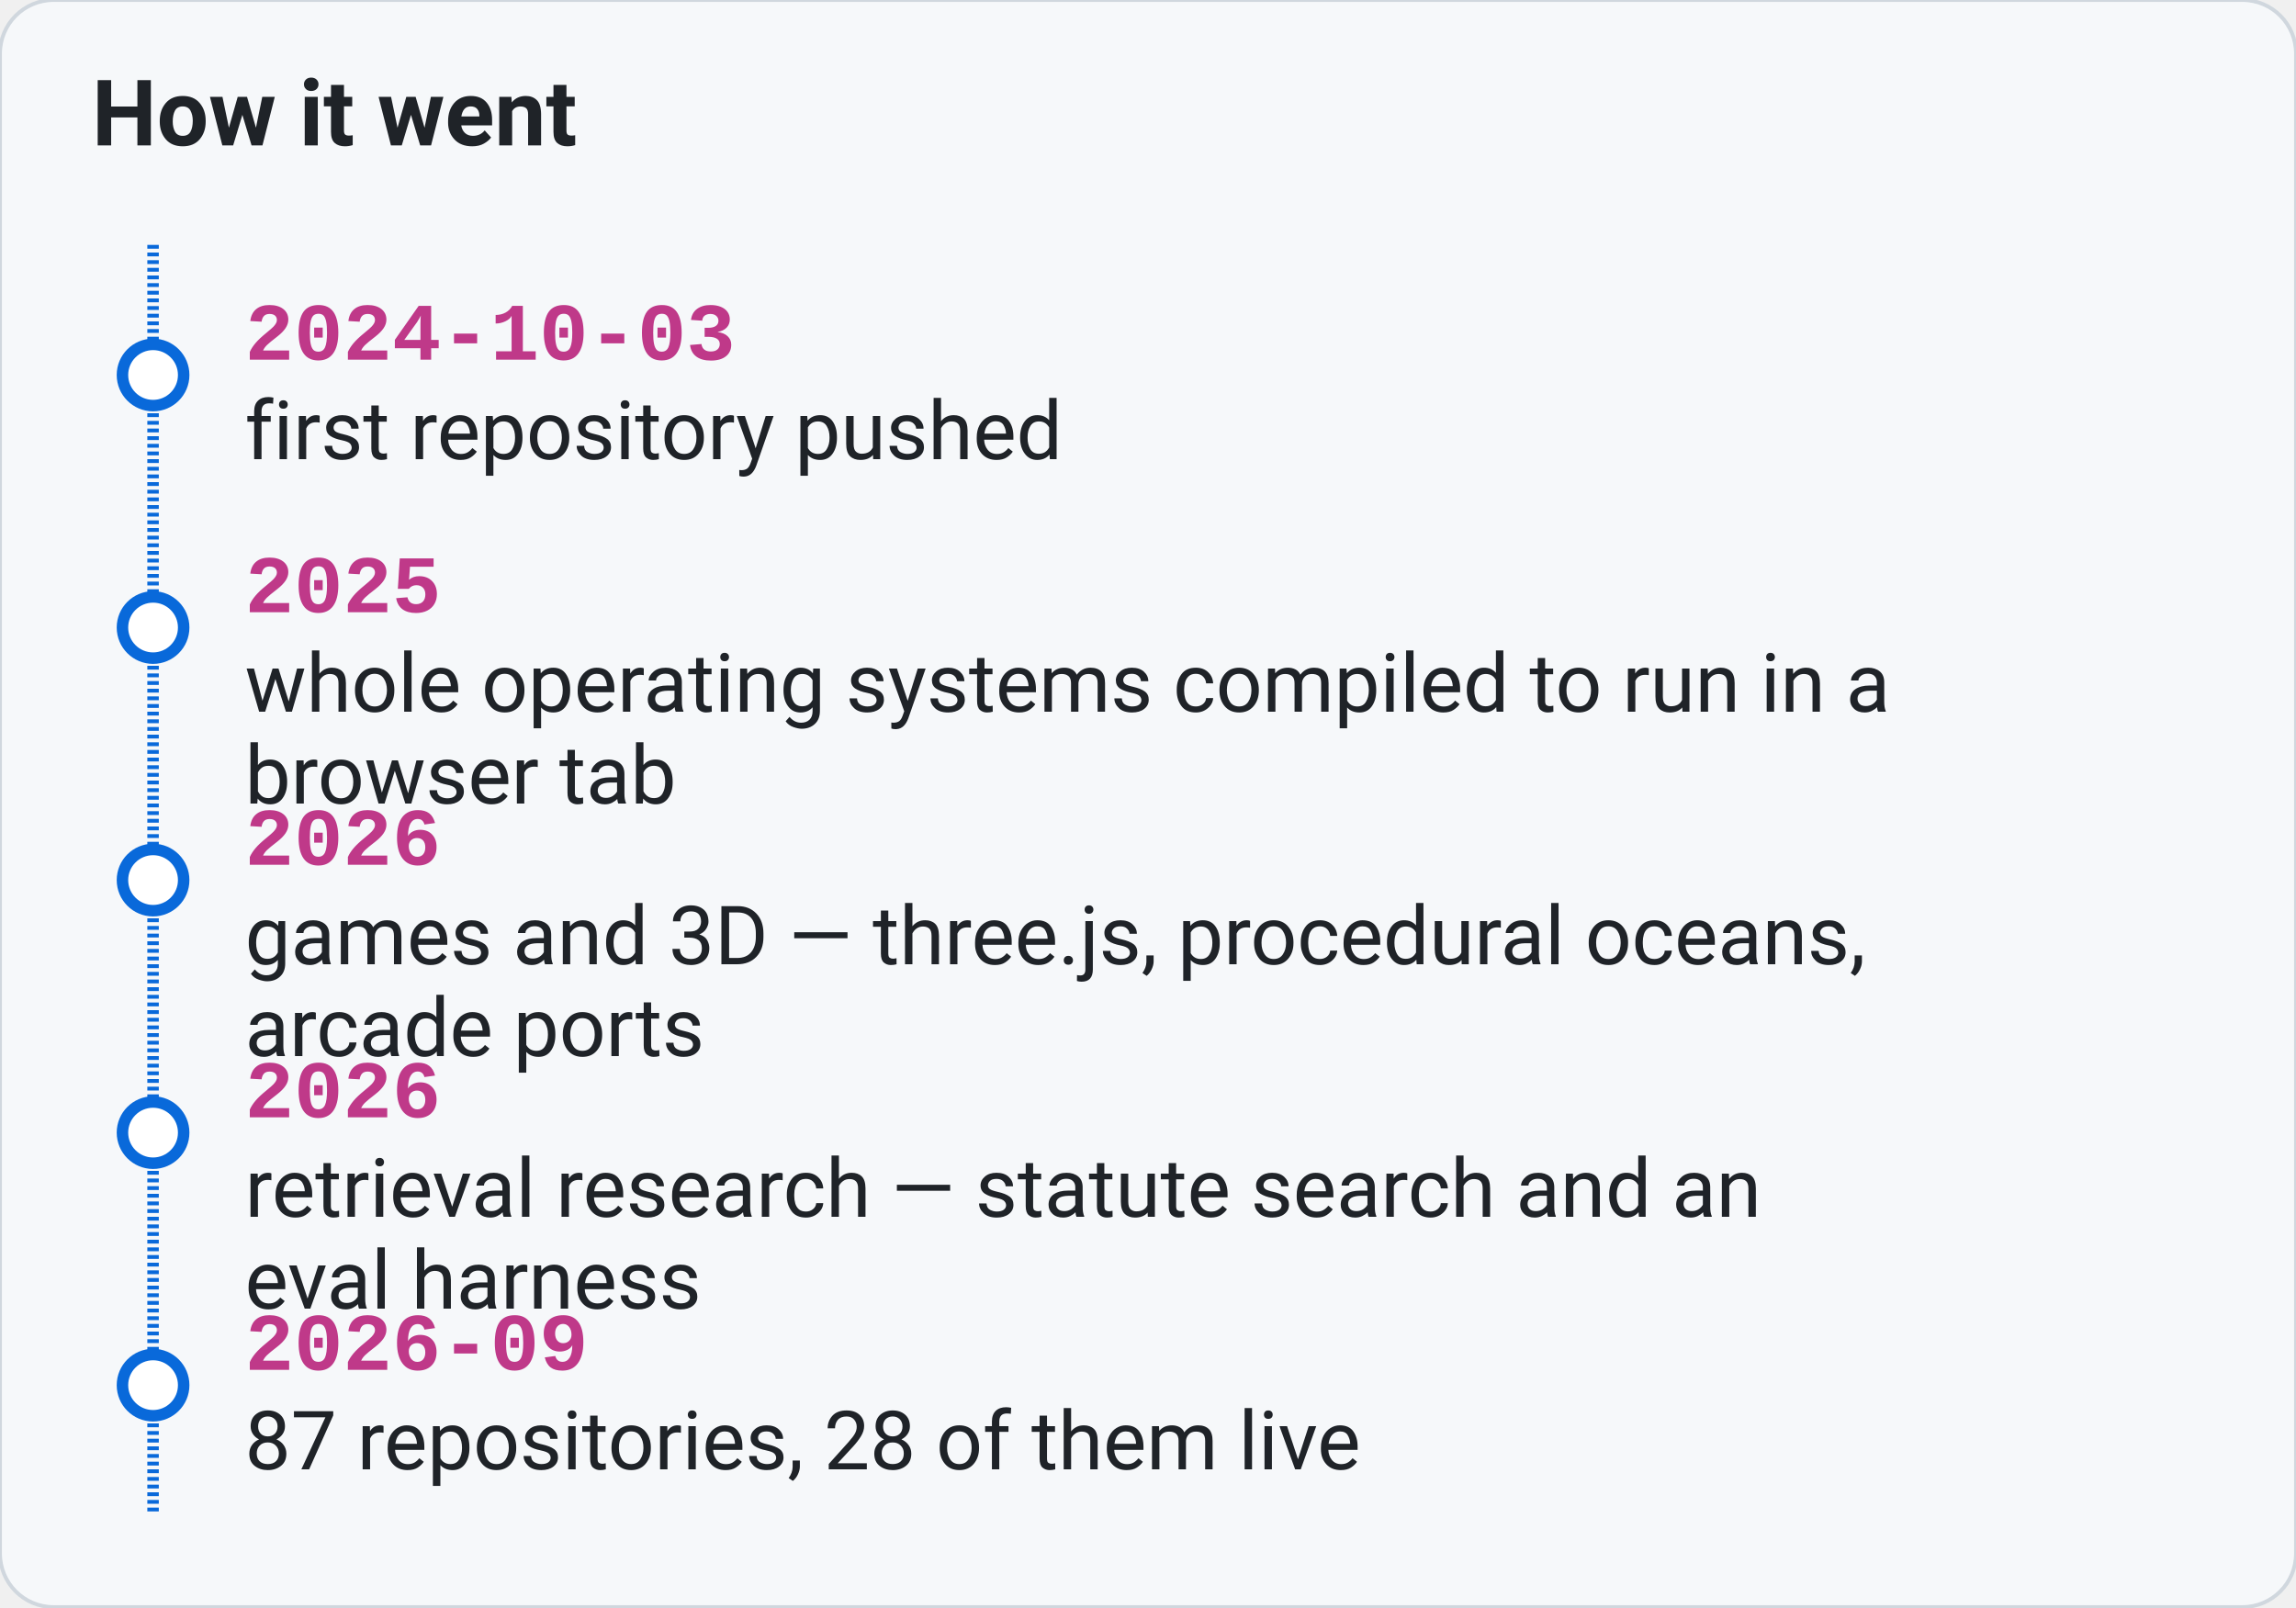
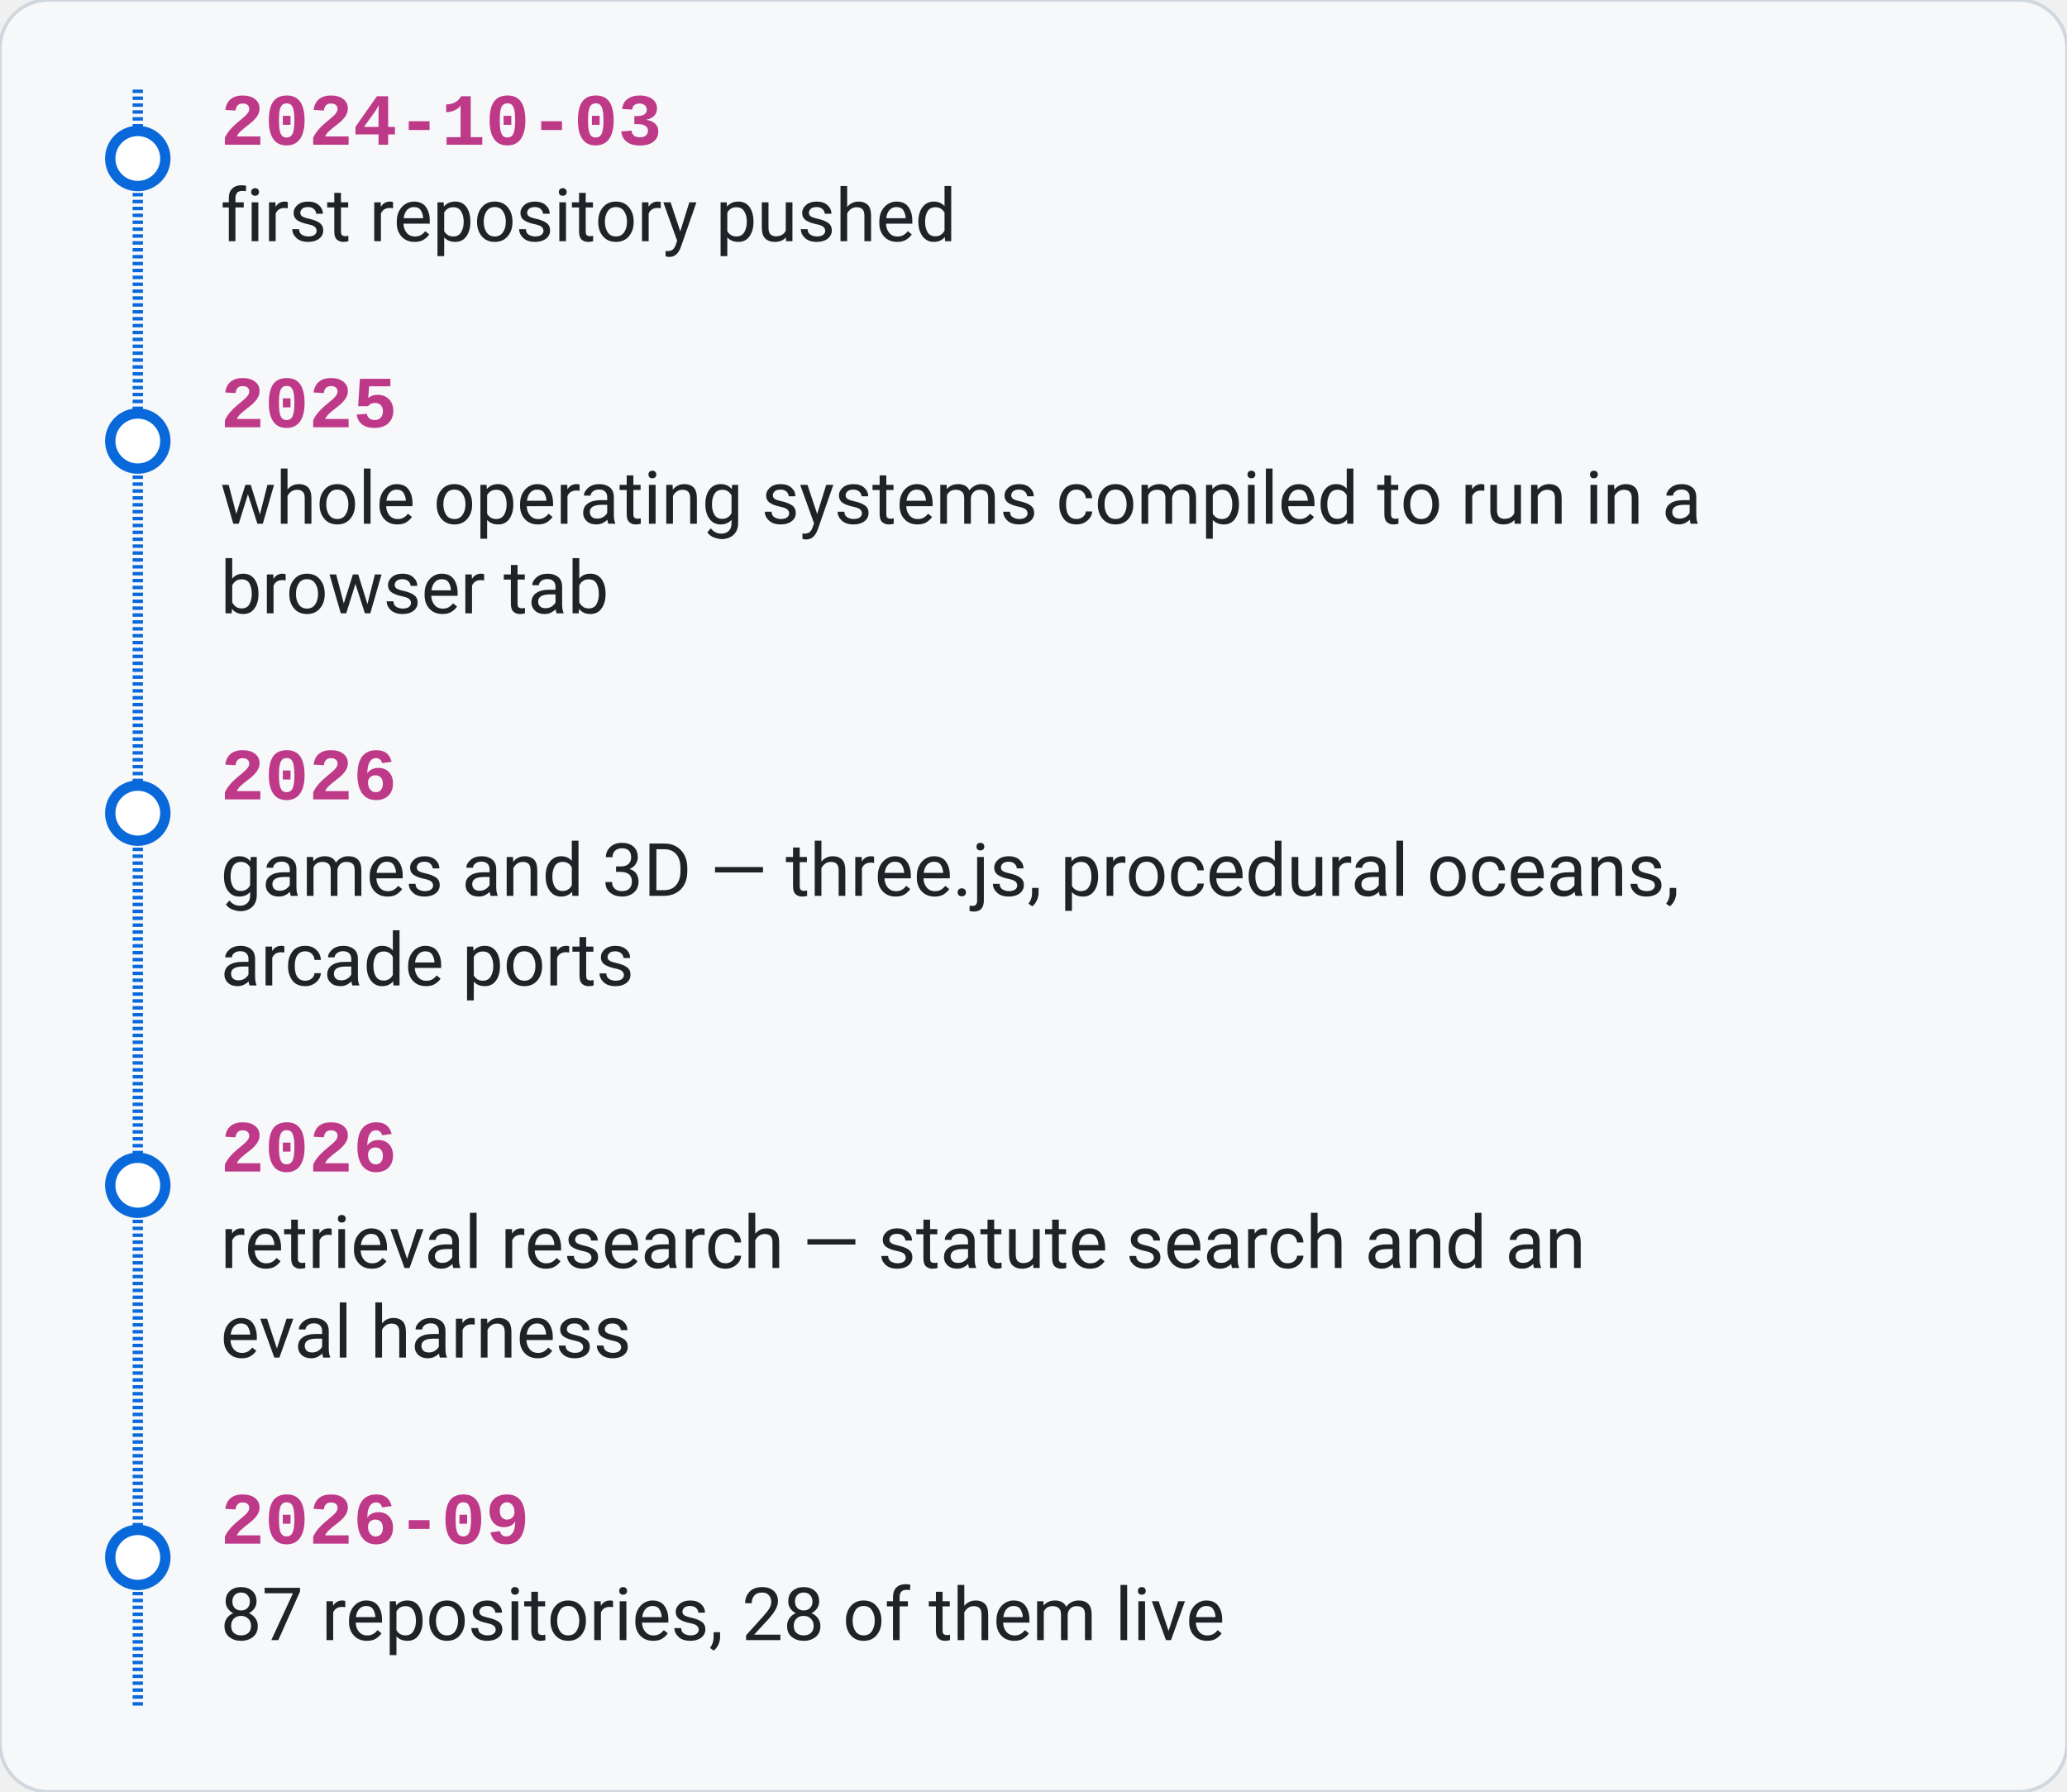
- <svg xmlns="http://www.w3.org/2000/svg" viewBox="0 0 600 420" width="600" height="420" role="img" aria-label="Timeline: 2024-10-03 first repository pushed; 2025 whole operating systems compiled to run in a browser tab; 2026 games and 3D — three.js, procedural oceans, arcade ports; 2026 retrieval research — statute search and an eval harness; 2026-09 87 repositories, 28 of them live">
-   <rect width="600" height="420" rx="14" fill="#f6f8fa" stroke="#d0d7de" />
-   <text x="24" y="38" font-family="ui-sans-serif, system-ui, -apple-system, 'Segoe UI', Roboto, sans-serif" font-size="24" font-weight="700" fill="#1f2328">How it went</text>
-   <path d="M40 64 L40 396" stroke="#0969da" stroke-width="3" fill="none" pathLength="1" stroke-dasharray="1" stroke-dashoffset="0">
+ <svg xmlns="http://www.w3.org/2000/svg" viewBox="0 0 600 520" width="600" height="520" role="img" aria-label="Timeline: 2024-10-03 first repository pushed; 2025 whole operating systems compiled to run in a browser tab; 2026 games and 3D — three.js, procedural oceans, arcade ports; 2026 retrieval research — statute search and an eval harness; 2026-09 87 repositories, 28 of them live">
+   <rect width="600" height="520" rx="14" fill="#f6f8fa" stroke="#d0d7de" />
+   <path d="M40 26 L40 496" stroke="#0969da" stroke-width="3" fill="none" pathLength="1" stroke-dasharray="1" stroke-dashoffset="0">
    <animate attributeName="stroke-dashoffset" values="1;0" dur="1.6s" fill="freeze" begin="0s" />
  </path>
-   <circle cx="40" cy="98" r="8" fill="#ffffff" stroke="#0969da" stroke-width="3" />
-   <text x="64" y="94" font-family="ui-monospace, SFMono-Regular, Menlo, Consolas, 'Liberation Mono', monospace" font-size="21.359" font-weight="700" fill="#bf3989">2024-10-03</text>
-   <text x="64" y="120" font-family="ui-sans-serif, system-ui, -apple-system, 'Segoe UI', Roboto, sans-serif" font-size="21.359" fill="#1f2328">first repository pushed</text>
-   <circle cx="40" cy="164" r="8" fill="#ffffff" stroke="#0969da" stroke-width="3" />
-   <text x="64" y="160" font-family="ui-monospace, SFMono-Regular, Menlo, Consolas, 'Liberation Mono', monospace" font-size="21.359" font-weight="700" fill="#bf3989">2025</text>
-   <text x="64" y="186" font-family="ui-sans-serif, system-ui, -apple-system, 'Segoe UI', Roboto, sans-serif" font-size="21.359" fill="#1f2328">whole operating systems compiled to run in a</text>
-   <text x="64" y="210" font-family="ui-sans-serif, system-ui, -apple-system, 'Segoe UI', Roboto, sans-serif" font-size="21.359" fill="#1f2328">browser tab</text>
-   <circle cx="40" cy="230" r="8" fill="#ffffff" stroke="#0969da" stroke-width="3" />
-   <text x="64" y="226" font-family="ui-monospace, SFMono-Regular, Menlo, Consolas, 'Liberation Mono', monospace" font-size="21.359" font-weight="700" fill="#bf3989">2026</text>
-   <text x="64" y="252" font-family="ui-sans-serif, system-ui, -apple-system, 'Segoe UI', Roboto, sans-serif" font-size="21.359" fill="#1f2328">games and 3D — three.js, procedural oceans,</text>
-   <text x="64" y="276" font-family="ui-sans-serif, system-ui, -apple-system, 'Segoe UI', Roboto, sans-serif" font-size="21.359" fill="#1f2328">arcade ports</text>
-   <circle cx="40" cy="296" r="8" fill="#ffffff" stroke="#0969da" stroke-width="3" />
-   <text x="64" y="292" font-family="ui-monospace, SFMono-Regular, Menlo, Consolas, 'Liberation Mono', monospace" font-size="21.359" font-weight="700" fill="#bf3989">2026</text>
-   <text x="64" y="318" font-family="ui-sans-serif, system-ui, -apple-system, 'Segoe UI', Roboto, sans-serif" font-size="21.359" fill="#1f2328">retrieval research — statute search and an</text>
-   <text x="64" y="342" font-family="ui-sans-serif, system-ui, -apple-system, 'Segoe UI', Roboto, sans-serif" font-size="21.359" fill="#1f2328">eval harness</text>
-   <circle cx="40" cy="362" r="8" fill="#ffffff" stroke="#0969da" stroke-width="3" />
-   <text x="64" y="358" font-family="ui-monospace, SFMono-Regular, Menlo, Consolas, 'Liberation Mono', monospace" font-size="21.359" font-weight="700" fill="#bf3989">2026-09</text>
-   <text x="64" y="384" font-family="ui-sans-serif, system-ui, -apple-system, 'Segoe UI', Roboto, sans-serif" font-size="21.359" fill="#1f2328">87 repositories, 28 of them live</text>
+   <circle cx="40" cy="46" r="8" fill="#ffffff" stroke="#0969da" stroke-width="3" />
+   <text x="64" y="42" font-family="ui-monospace, SFMono-Regular, Menlo, Consolas, 'Liberation Mono', monospace" font-size="21.359" font-weight="700" fill="#bf3989">2024-10-03</text>
+   <text x="64" y="70" font-family="ui-sans-serif, system-ui, -apple-system, 'Segoe UI', Roboto, sans-serif" font-size="21.359" fill="#1f2328">first repository pushed</text>
+   <circle cx="40" cy="128" r="8" fill="#ffffff" stroke="#0969da" stroke-width="3" />
+   <text x="64" y="124" font-family="ui-monospace, SFMono-Regular, Menlo, Consolas, 'Liberation Mono', monospace" font-size="21.359" font-weight="700" fill="#bf3989">2025</text>
+   <text x="64" y="152" font-family="ui-sans-serif, system-ui, -apple-system, 'Segoe UI', Roboto, sans-serif" font-size="21.359" fill="#1f2328">whole operating systems compiled to run in a</text>
+   <text x="64" y="178" font-family="ui-sans-serif, system-ui, -apple-system, 'Segoe UI', Roboto, sans-serif" font-size="21.359" fill="#1f2328">browser tab</text>
+   <circle cx="40" cy="236" r="8" fill="#ffffff" stroke="#0969da" stroke-width="3" />
+   <text x="64" y="232" font-family="ui-monospace, SFMono-Regular, Menlo, Consolas, 'Liberation Mono', monospace" font-size="21.359" font-weight="700" fill="#bf3989">2026</text>
+   <text x="64" y="260" font-family="ui-sans-serif, system-ui, -apple-system, 'Segoe UI', Roboto, sans-serif" font-size="21.359" fill="#1f2328">games and 3D — three.js, procedural oceans,</text>
+   <text x="64" y="286" font-family="ui-sans-serif, system-ui, -apple-system, 'Segoe UI', Roboto, sans-serif" font-size="21.359" fill="#1f2328">arcade ports</text>
+   <circle cx="40" cy="344" r="8" fill="#ffffff" stroke="#0969da" stroke-width="3" />
+   <text x="64" y="340" font-family="ui-monospace, SFMono-Regular, Menlo, Consolas, 'Liberation Mono', monospace" font-size="21.359" font-weight="700" fill="#bf3989">2026</text>
+   <text x="64" y="368" font-family="ui-sans-serif, system-ui, -apple-system, 'Segoe UI', Roboto, sans-serif" font-size="21.359" fill="#1f2328">retrieval research — statute search and an</text>
+   <text x="64" y="394" font-family="ui-sans-serif, system-ui, -apple-system, 'Segoe UI', Roboto, sans-serif" font-size="21.359" fill="#1f2328">eval harness</text>
+   <circle cx="40" cy="452" r="8" fill="#ffffff" stroke="#0969da" stroke-width="3" />
+   <text x="64" y="448" font-family="ui-monospace, SFMono-Regular, Menlo, Consolas, 'Liberation Mono', monospace" font-size="21.359" font-weight="700" fill="#bf3989">2026-09</text>
+   <text x="64" y="476" font-family="ui-sans-serif, system-ui, -apple-system, 'Segoe UI', Roboto, sans-serif" font-size="21.359" fill="#1f2328">87 repositories, 28 of them live</text>
</svg>
